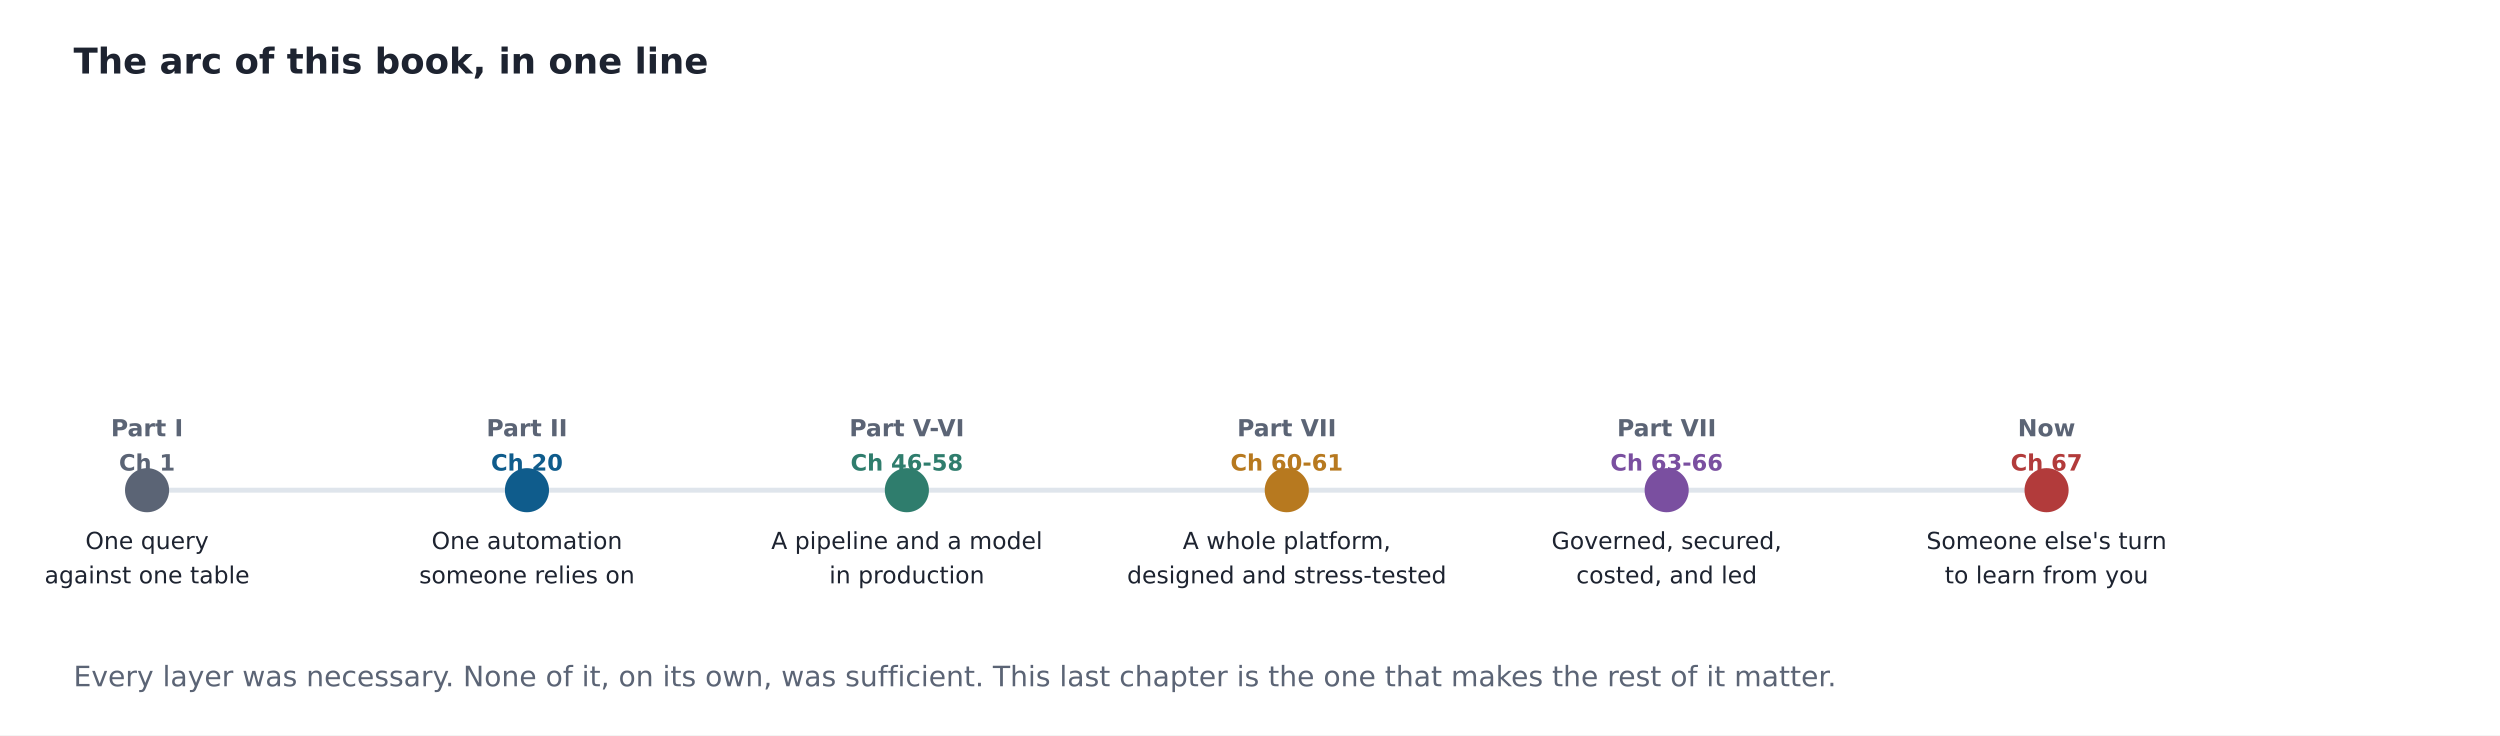
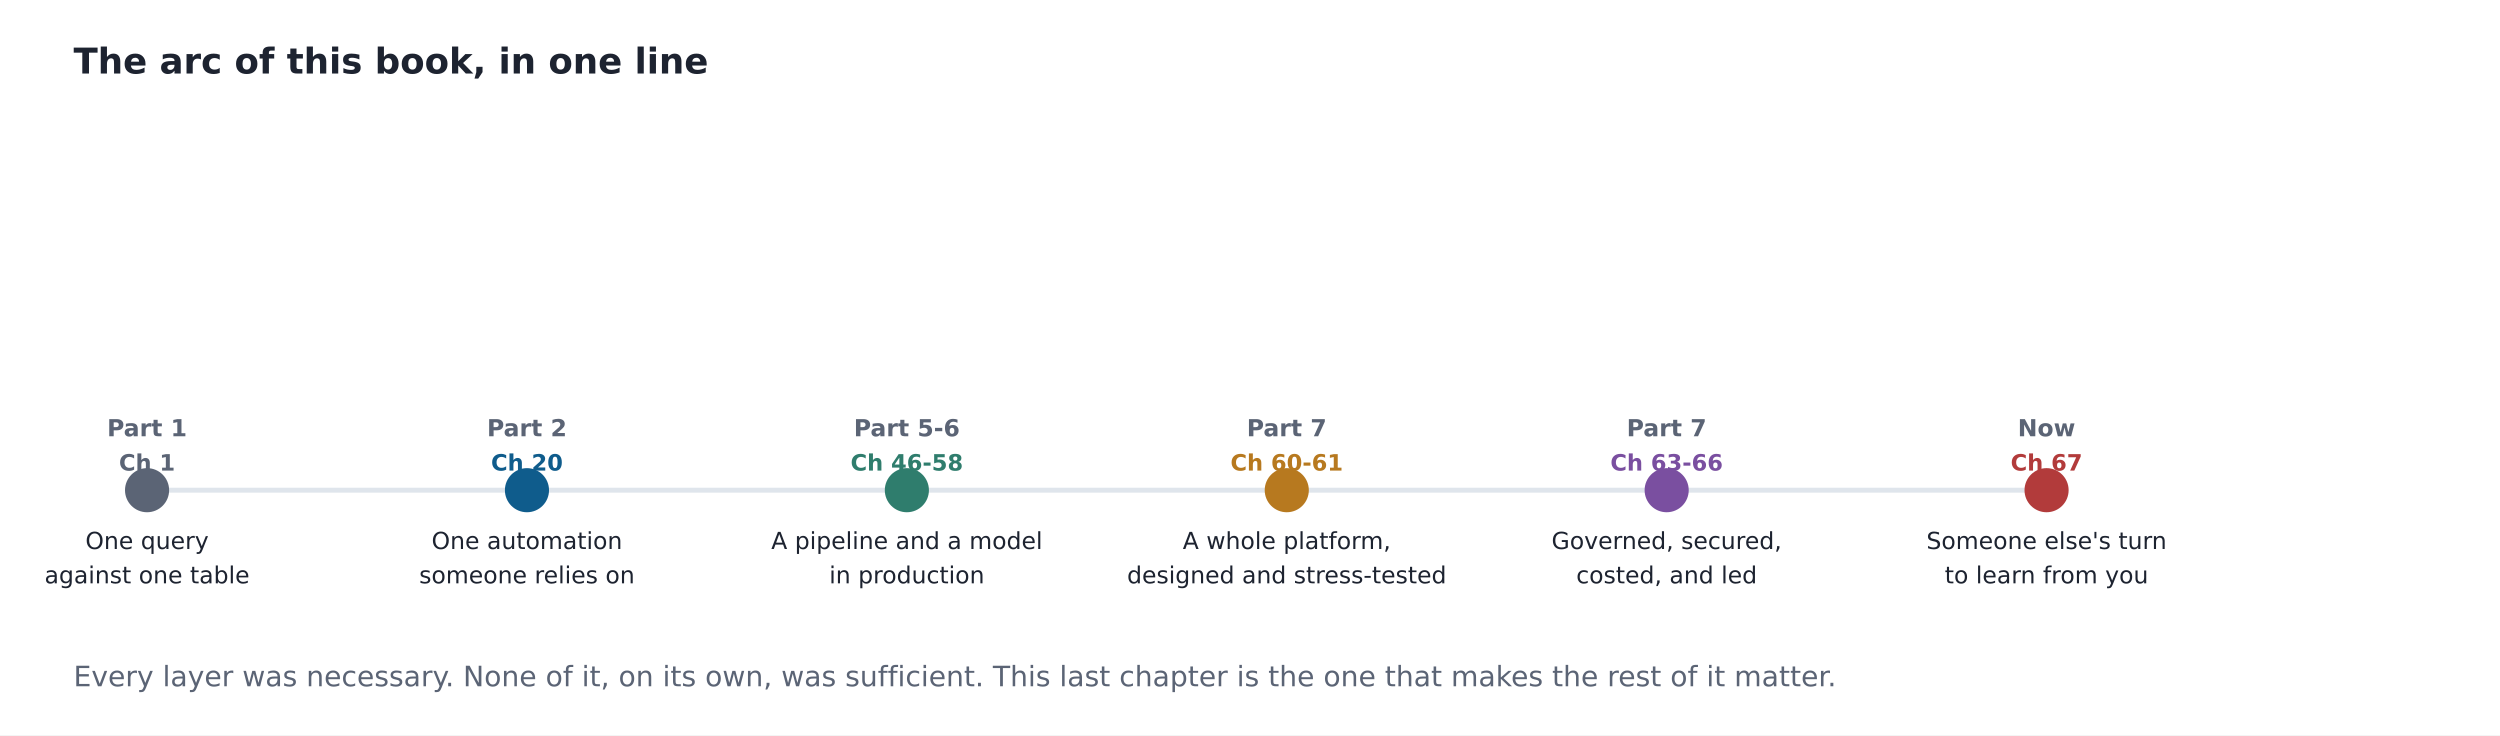
<svg xmlns="http://www.w3.org/2000/svg" width="1020" height="300" viewBox="0 0 1020 300" font-family="DejaVu Sans, Arial, sans-serif">
  <rect width="1020" height="300" fill="#ffffff" />
  <text x="30" y="30" font-size="14.5" fill="#1d2330" font-weight="bold" text-anchor="start" font-family="Poppins, DejaVu Sans, sans-serif">The arc of this book, in one line</text>
  <path d="M60,200 H835" fill="none" stroke="#dfe5ec" stroke-width="2" stroke-linejoin="round" />
  <circle cx="60" cy="200" r="9" fill="#5b6475" />
-   <text x="60" y="178" font-size="9.6" fill="#5b6475" font-weight="bold" text-anchor="middle">Part I</text>
+   <text x="60" y="178" font-size="9.6" fill="#5b6475" font-weight="bold" text-anchor="middle">Part 1</text>
  <text x="60" y="192" font-size="9.2" fill="#5b6475" font-weight="bold" text-anchor="middle">Ch 1</text>
  <text x="60" y="224" font-size="9.6" fill="#1d2330" font-weight="normal" text-anchor="middle">One query</text>
  <text x="60" y="238" font-size="9.6" fill="#1d2330" font-weight="normal" text-anchor="middle">against one table</text>
  <circle cx="215" cy="200" r="9" fill="#0f5c8c" />
-   <text x="215" y="178" font-size="9.6" fill="#5b6475" font-weight="bold" text-anchor="middle">Part II</text>
+   <text x="215" y="178" font-size="9.6" fill="#5b6475" font-weight="bold" text-anchor="middle">Part 2</text>
  <text x="215" y="192" font-size="9.2" fill="#0f5c8c" font-weight="bold" text-anchor="middle">Ch 20</text>
  <text x="215" y="224" font-size="9.6" fill="#1d2330" font-weight="normal" text-anchor="middle">One automation</text>
  <text x="215" y="238" font-size="9.6" fill="#1d2330" font-weight="normal" text-anchor="middle">someone relies on</text>
  <circle cx="370" cy="200" r="9" fill="#2f7d6d" />
-   <text x="370" y="178" font-size="9.6" fill="#5b6475" font-weight="bold" text-anchor="middle">Part V-VI</text>
+   <text x="370" y="178" font-size="9.6" fill="#5b6475" font-weight="bold" text-anchor="middle">Part 5-6</text>
  <text x="370" y="192" font-size="9.2" fill="#2f7d6d" font-weight="bold" text-anchor="middle">Ch 46-58</text>
  <text x="370" y="224" font-size="9.6" fill="#1d2330" font-weight="normal" text-anchor="middle">A pipeline and a model</text>
  <text x="370" y="238" font-size="9.6" fill="#1d2330" font-weight="normal" text-anchor="middle">in production</text>
  <circle cx="525" cy="200" r="9" fill="#b7791f" />
-   <text x="525" y="178" font-size="9.6" fill="#5b6475" font-weight="bold" text-anchor="middle">Part VII</text>
+   <text x="525" y="178" font-size="9.6" fill="#5b6475" font-weight="bold" text-anchor="middle">Part 7</text>
  <text x="525" y="192" font-size="9.2" fill="#b7791f" font-weight="bold" text-anchor="middle">Ch 60-61</text>
  <text x="525" y="224" font-size="9.6" fill="#1d2330" font-weight="normal" text-anchor="middle">A whole platform,</text>
  <text x="525" y="238" font-size="9.6" fill="#1d2330" font-weight="normal" text-anchor="middle">designed and stress-tested</text>
  <circle cx="680" cy="200" r="9" fill="#7a4fa0" />
-   <text x="680" y="178" font-size="9.6" fill="#5b6475" font-weight="bold" text-anchor="middle">Part VII</text>
+   <text x="680" y="178" font-size="9.6" fill="#5b6475" font-weight="bold" text-anchor="middle">Part 7</text>
  <text x="680" y="192" font-size="9.2" fill="#7a4fa0" font-weight="bold" text-anchor="middle">Ch 63-66</text>
  <text x="680" y="224" font-size="9.6" fill="#1d2330" font-weight="normal" text-anchor="middle">Governed, secured,</text>
  <text x="680" y="238" font-size="9.6" fill="#1d2330" font-weight="normal" text-anchor="middle">costed, and led</text>
  <circle cx="835" cy="200" r="9" fill="#b23b3b" />
  <text x="835" y="178" font-size="9.6" fill="#5b6475" font-weight="bold" text-anchor="middle">Now</text>
  <text x="835" y="192" font-size="9.2" fill="#b23b3b" font-weight="bold" text-anchor="middle">Ch 67</text>
  <text x="835" y="224" font-size="9.6" fill="#1d2330" font-weight="normal" text-anchor="middle">Someone else's turn</text>
  <text x="835" y="238" font-size="9.6" fill="#1d2330" font-weight="normal" text-anchor="middle">to learn from you</text>
  <text x="30" y="280" font-size="11.5" fill="#5b6475" font-weight="italic" text-anchor="start">Every layer was necessary. None of it, on its own, was sufficient. This last chapter is the one that makes the rest of it matter.</text>
</svg>
